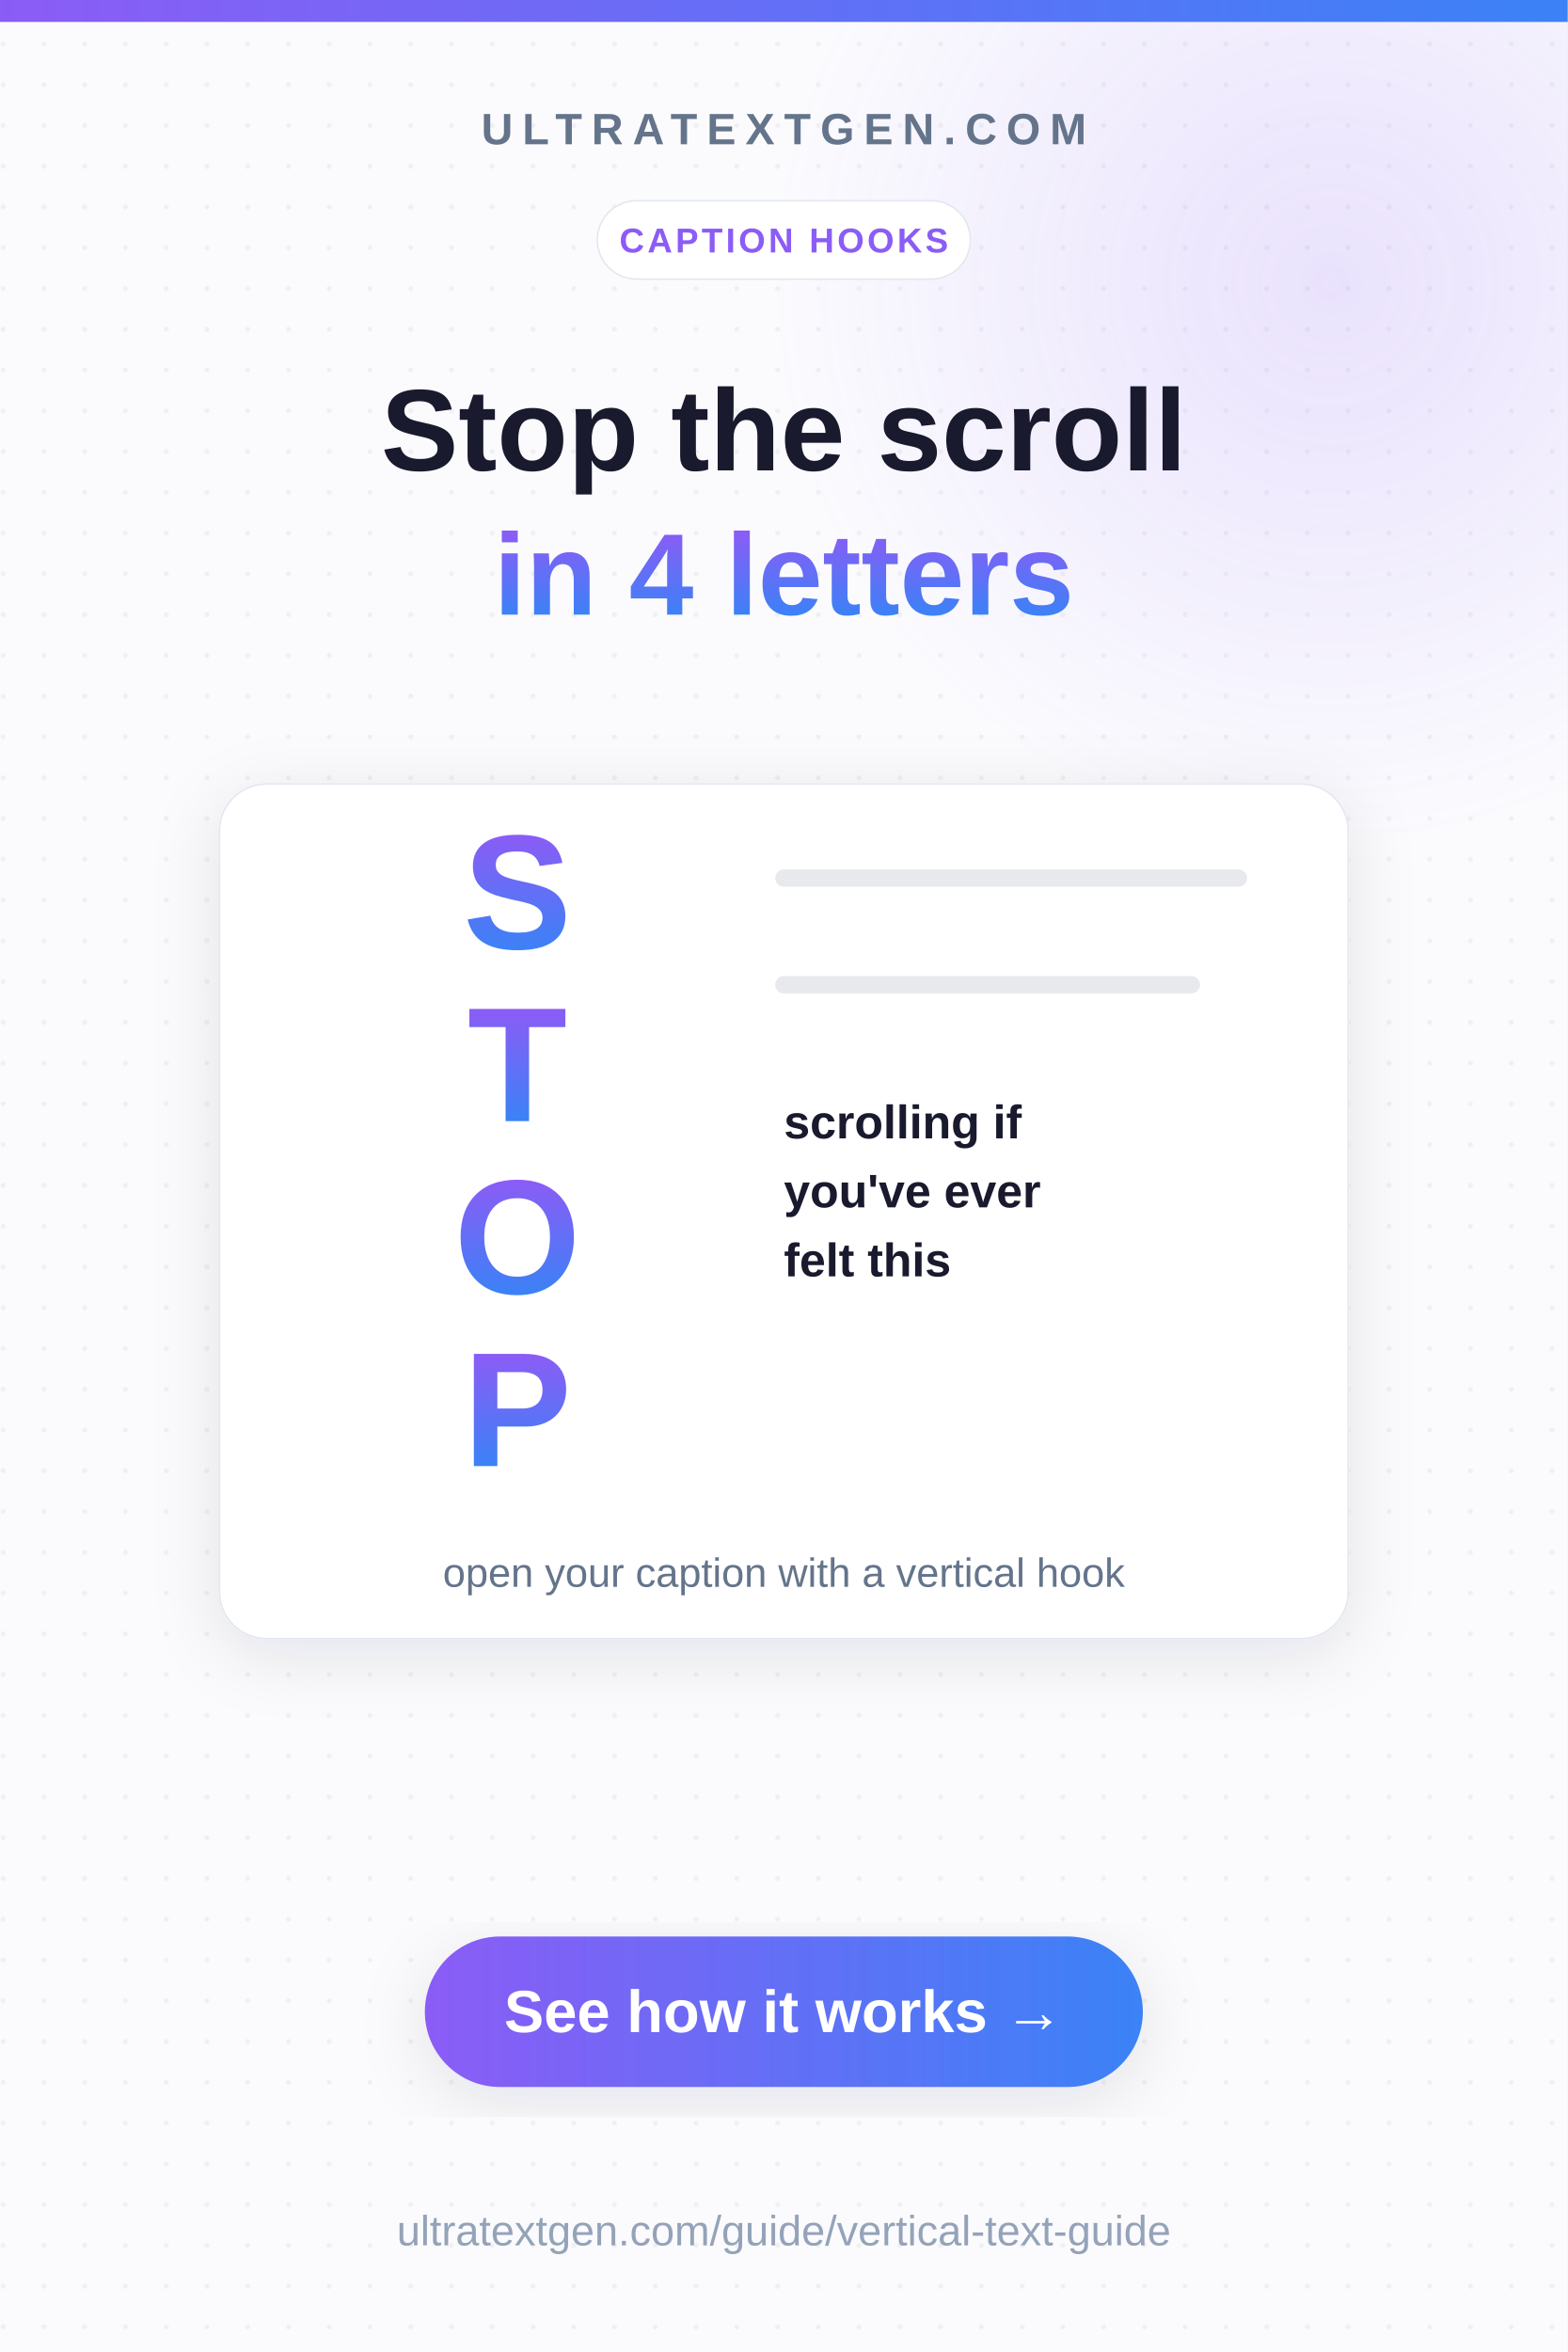
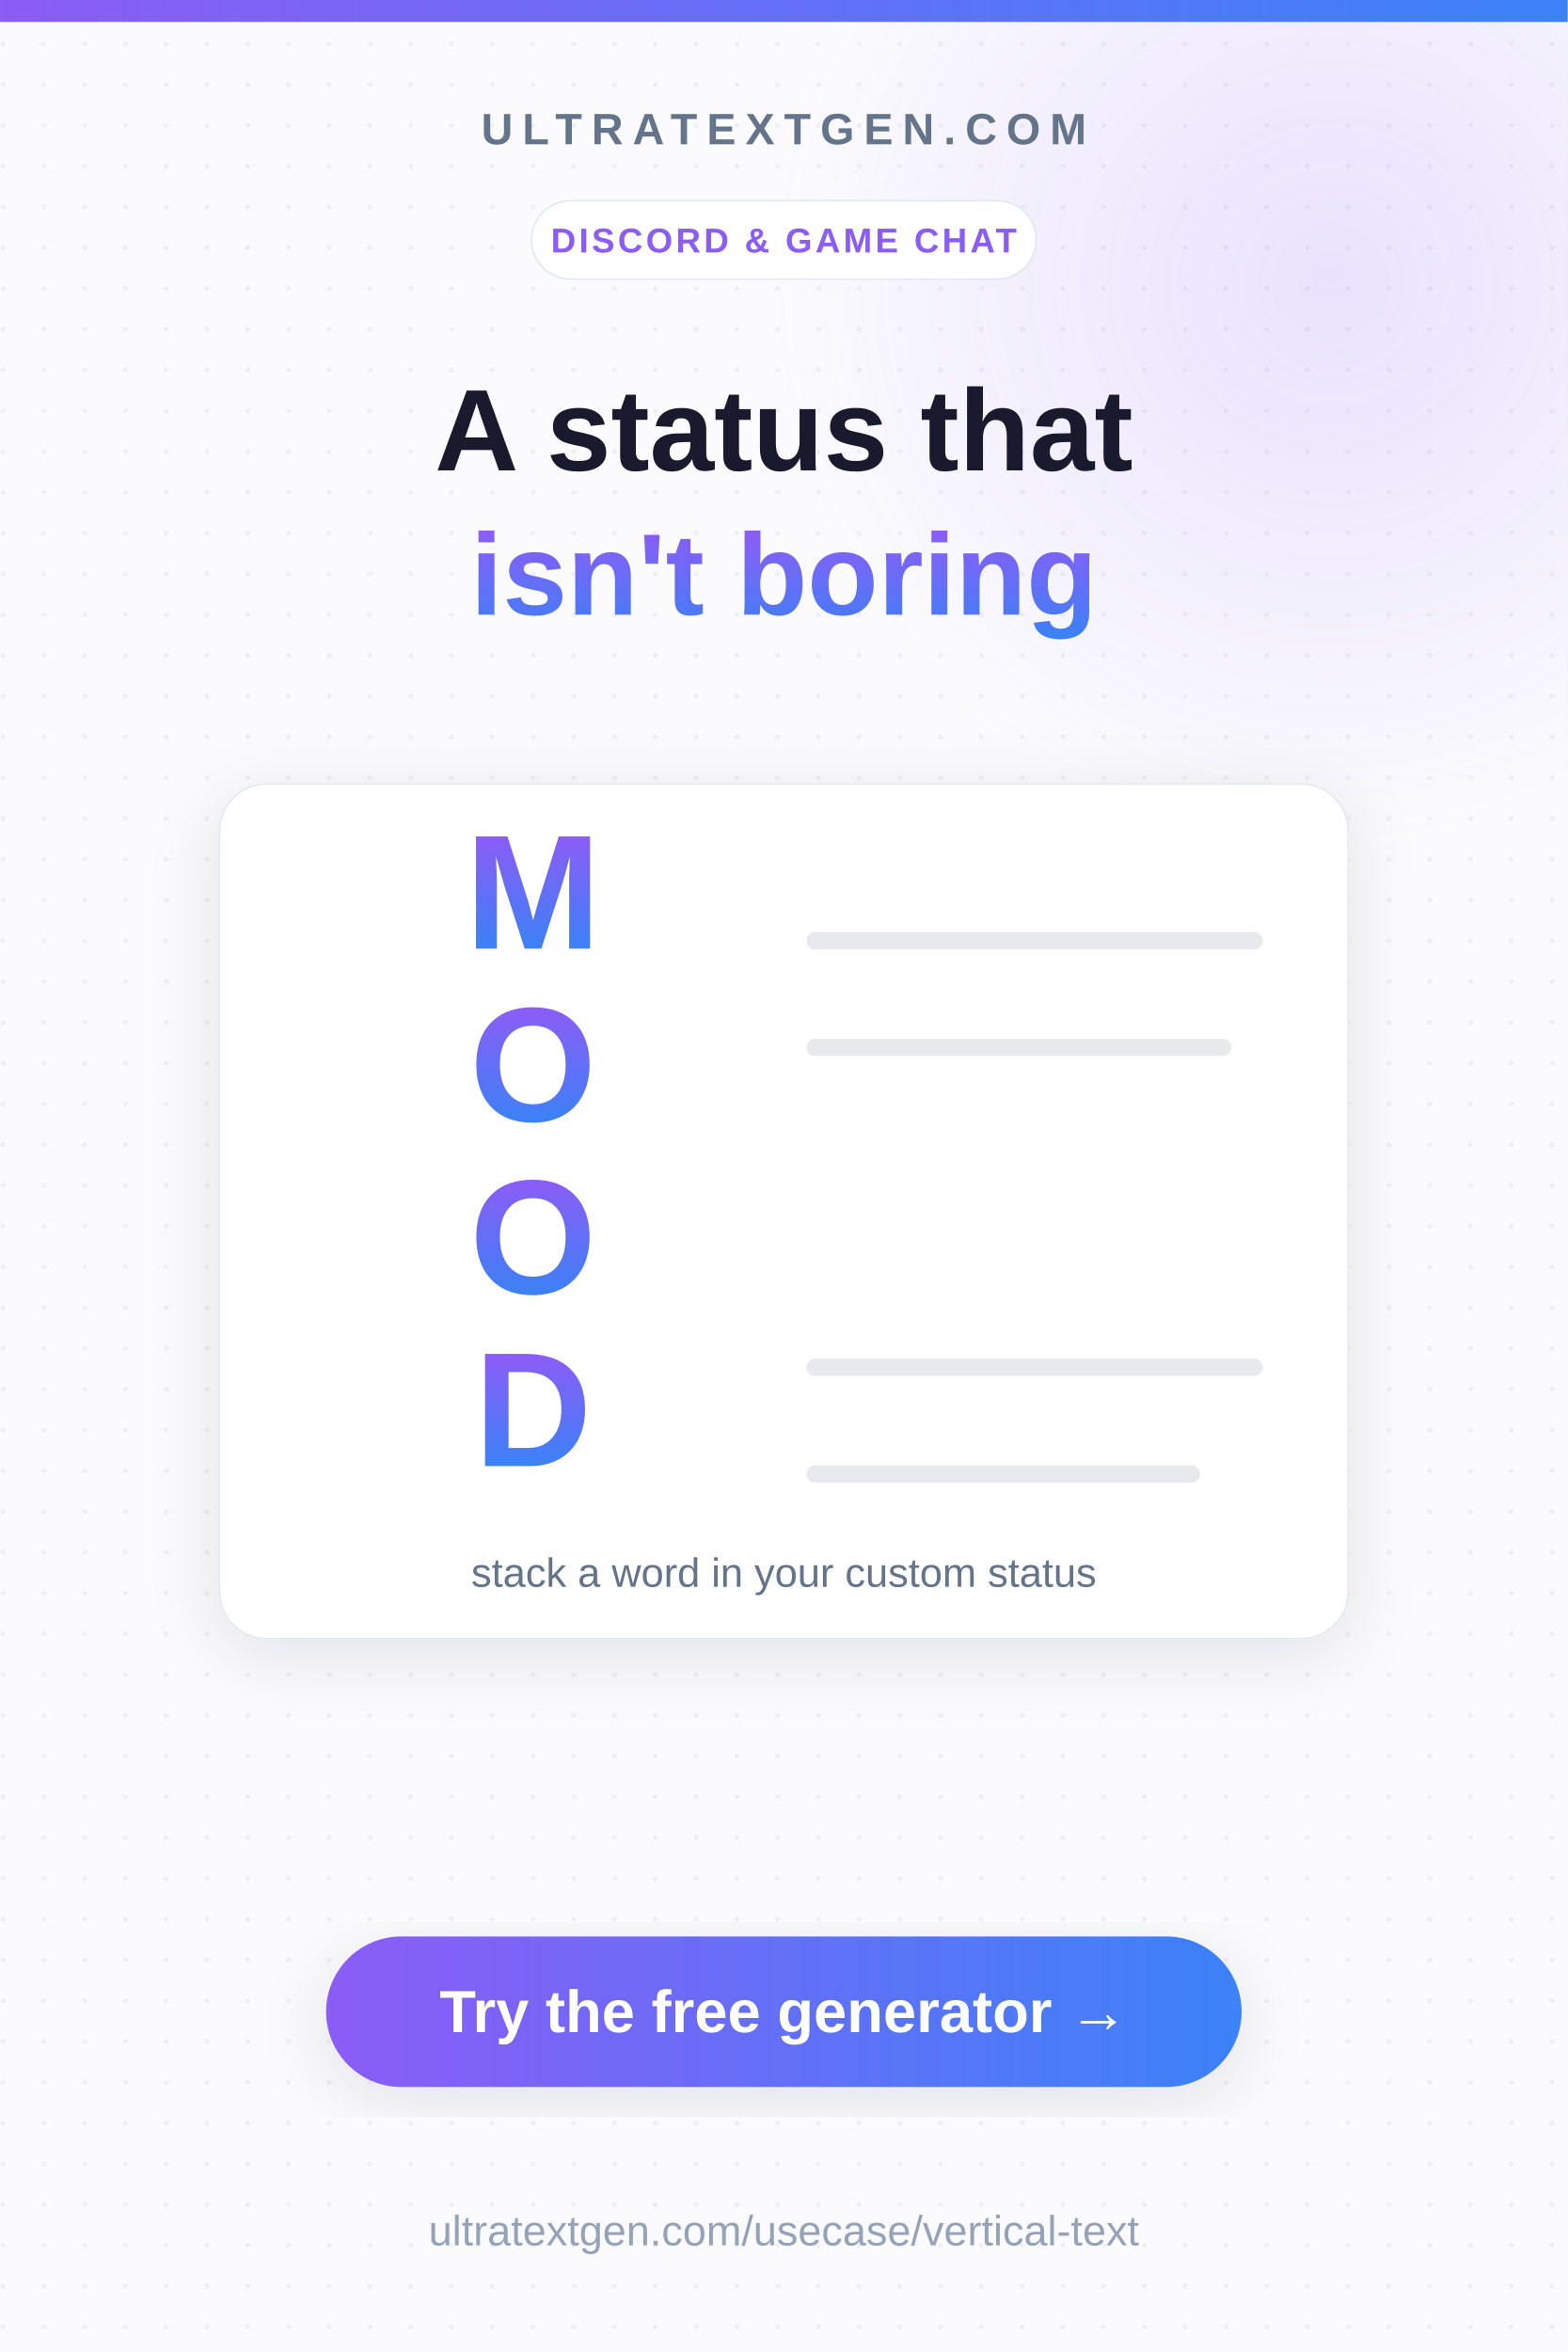
<svg xmlns="http://www.w3.org/2000/svg" viewBox="0 0 1000 1500" width="1000" height="1500" role="img" font-family="Liberation Sans, DejaVu Sans, Arial, sans-serif">
  <defs>
    <linearGradient id="g" x1="0" y1="0" x2="0" y2="1">
      <stop offset="0" stop-color="#8b5cf6" />
      <stop offset="1" stop-color="#3b82f6" />
    </linearGradient>
    <linearGradient id="gh" x1="0" y1="0" x2="1" y2="0">
      <stop offset="0" stop-color="#8b5cf6" />
      <stop offset="1" stop-color="#3b82f6" />
    </linearGradient>
    <radialGradient id="glow" cx="0.5" cy="0.5" r="0.5">
      <stop offset="0" stop-color="#8b5cf6" stop-opacity="0.16" />
      <stop offset="1" stop-color="#8b5cf6" stop-opacity="0" />
    </radialGradient>
    <pattern id="dots" width="26" height="26" patternUnits="userSpaceOnUse">
      <circle cx="2" cy="2" r="1.6" fill="#1a1a2e" opacity="0.05" />
    </pattern>
    <filter id="sh" x="-20%" y="-20%" width="140%" height="140%">
      <feDropShadow dx="0" dy="10" stdDeviation="22" flood-color="#1a1a2e" flood-opacity="0.10" />
    </filter>
  </defs>
  <rect width="1000" height="1500" fill="#FBFBFE" />
  <rect width="1000" height="1500" fill="url(#dots)" />
  <circle cx="850" cy="180" r="360" fill="url(#glow)" />
  <rect width="1000" height="14" fill="url(#gh)" />
  <text x="500" y="92" text-anchor="middle" font-size="28" font-weight="700" letter-spacing="6" fill="#64748b">ULTRATEXTGEN.COM</text>
-   <rect x="381" y="128" width="238" height="50" rx="25" fill="#ffffff" stroke="#e2e8f0" />
-   <text x="500" y="161" text-anchor="middle" font-size="22" font-weight="700" letter-spacing="2" fill="#8b5cf6">CAPTION HOOKS</text>
-   <text x="500" y="300" text-anchor="middle" font-size="74" font-weight="700" fill="#1a1a2e">Stop the scroll</text>
-   <text x="500" y="392" text-anchor="middle" font-size="74" font-weight="700" fill="url(#g)">in 4 letters</text>
+   <rect x="339" y="128" width="322" height="50" rx="25" fill="#ffffff" stroke="#e2e8f0" />
+   <text x="500" y="161" text-anchor="middle" font-size="22" font-weight="700" letter-spacing="2" fill="#8b5cf6">DISCORD &amp; GAME CHAT</text>
+   <text x="500" y="300" text-anchor="middle" font-size="74" font-weight="700" fill="#1a1a2e">A status that</text>
+   <text x="500" y="392" text-anchor="middle" font-size="74" font-weight="700" fill="url(#g)">isn't boring</text>
  <rect x="140" y="500" width="720" height="545" rx="30" fill="#ffffff" stroke="#e2e8f0" filter="url(#sh)" />
  <g stroke="#64748b" stroke-width="11" stroke-linecap="round" opacity="0.16">
-     <line x1="500" y1="560" x2="790" y2="560" />
-     <line x1="500" y1="628" x2="760" y2="628" />
+     <line x1="520" y1="600" x2="800" y2="600" />
+     <line x1="520" y1="668" x2="780" y2="668" />
+     <line x1="520" y1="872" x2="800" y2="872" />
+     <line x1="520" y1="940" x2="760" y2="940" />
  </g>
  <g text-anchor="middle" font-size="104" font-weight="700" fill="url(#g)">
-     <text x="330" y="605">S</text>
-     <text x="330" y="715">T</text>
-     <text x="330" y="825">O</text>
-     <text x="330" y="935">P</text>
+     <text x="340" y="605">M</text>
+     <text x="340" y="715">O</text>
+     <text x="340" y="825">O</text>
+     <text x="340" y="935">D</text>
  </g>
-   <text x="500" y="726" font-size="30" font-weight="600" fill="#1a1a2e">scrolling if</text>
-   <text x="500" y="770" font-size="30" font-weight="600" fill="#1a1a2e">you've ever</text>
-   <text x="500" y="814" font-size="30" font-weight="600" fill="#1a1a2e">felt this</text>
-   <text x="500" y="1012" text-anchor="middle" font-size="26" fill="#64748b">open your caption with a vertical hook</text>
-   <rect x="271" y="1235" width="458" height="96" rx="48" fill="url(#gh)" filter="url(#sh)" />
-   <text x="500" y="1296" text-anchor="middle" font-size="38" font-weight="700" fill="#ffffff">See how it works →</text>
-   <text x="500" y="1432" text-anchor="middle" font-size="27" fill="#94a3b8">ultratextgen.com/guide/vertical-text-guide</text>
+   <text x="500" y="1012" text-anchor="middle" font-size="26" fill="#64748b">stack a word in your custom status</text>
+   <rect x="208" y="1235" width="584" height="96" rx="48" fill="url(#gh)" filter="url(#sh)" />
+   <text x="500" y="1296" text-anchor="middle" font-size="38" font-weight="700" fill="#ffffff">Try the free generator →</text>
+   <text x="500" y="1432" text-anchor="middle" font-size="27" fill="#94a3b8">ultratextgen.com/usecase/vertical-text</text>
</svg>
